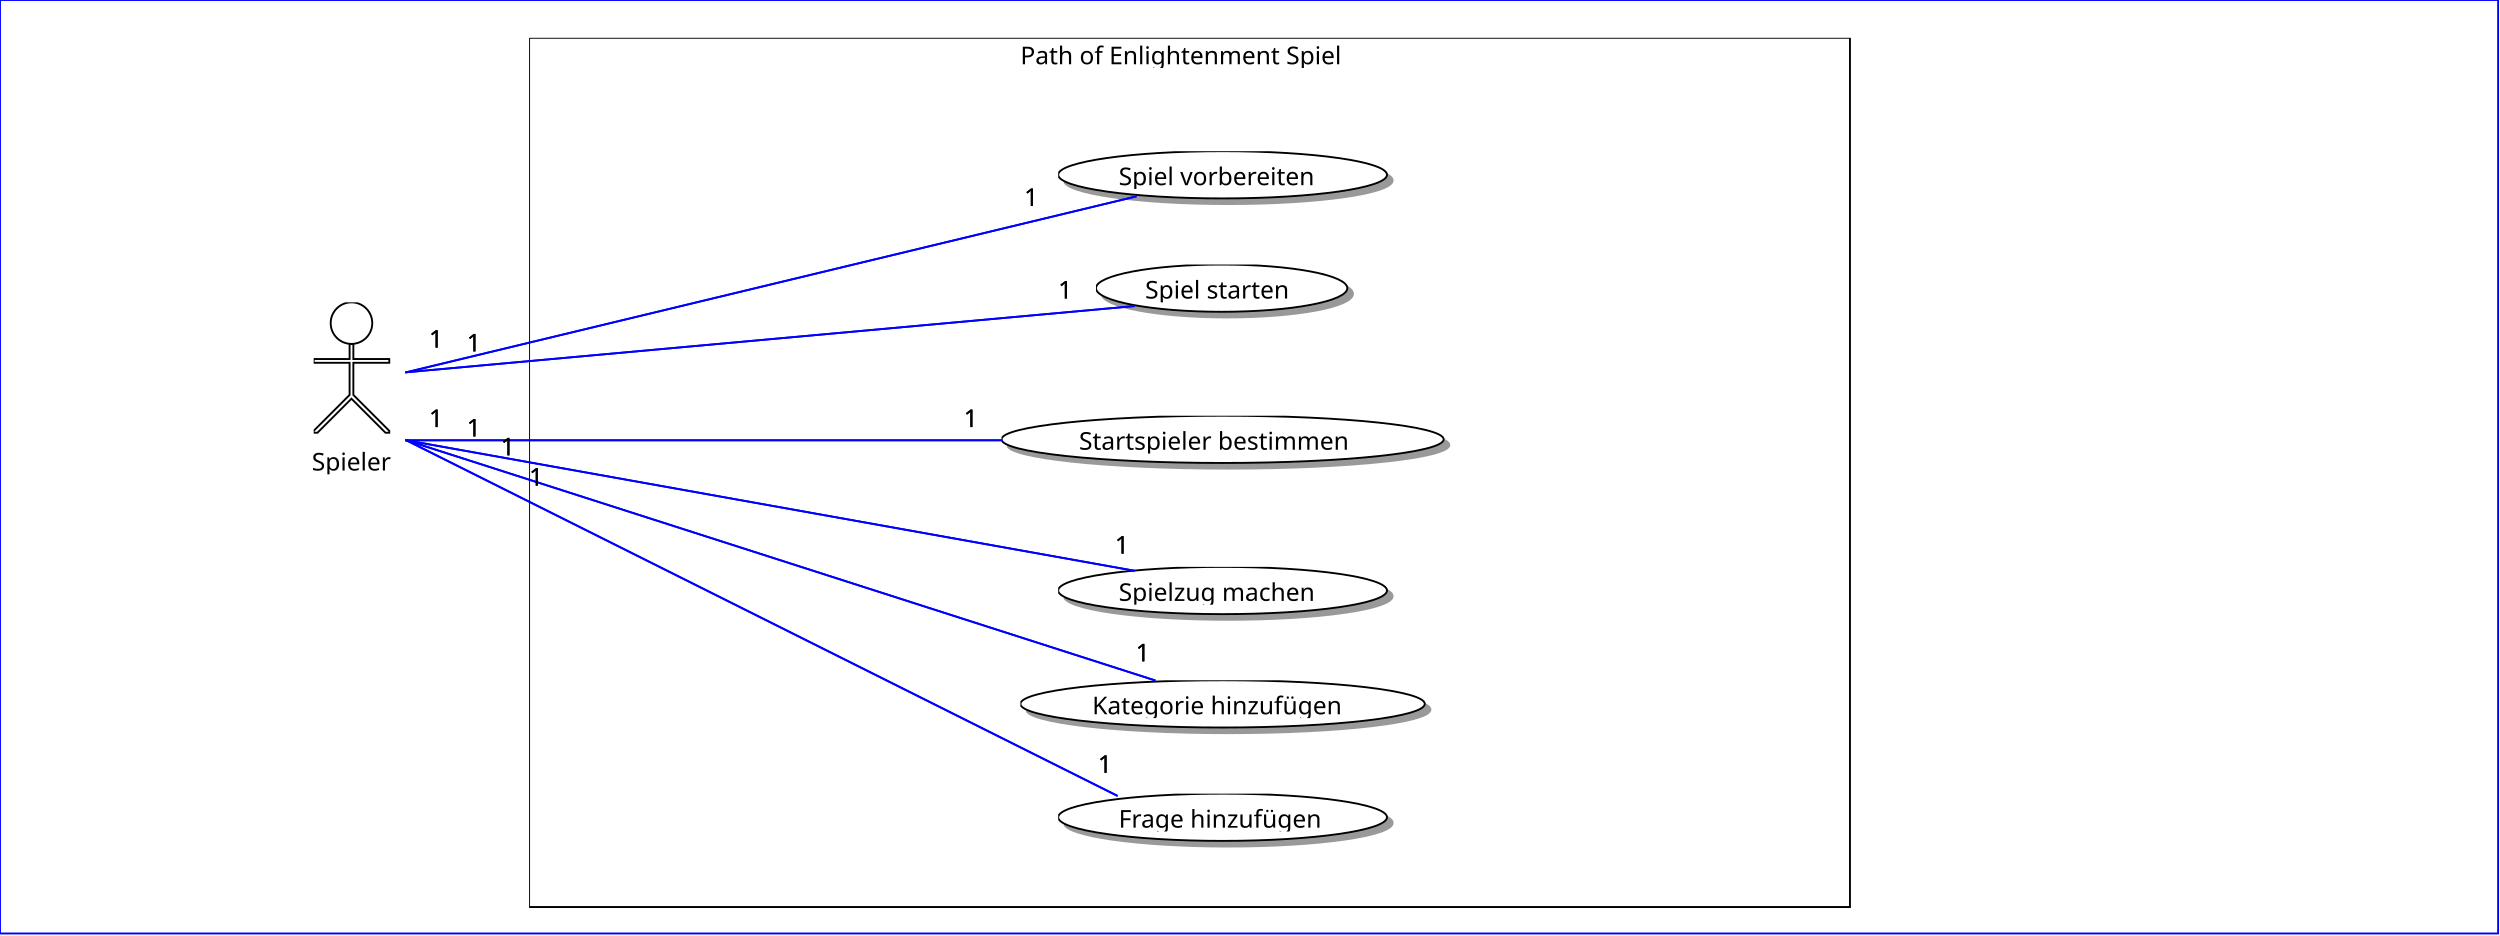
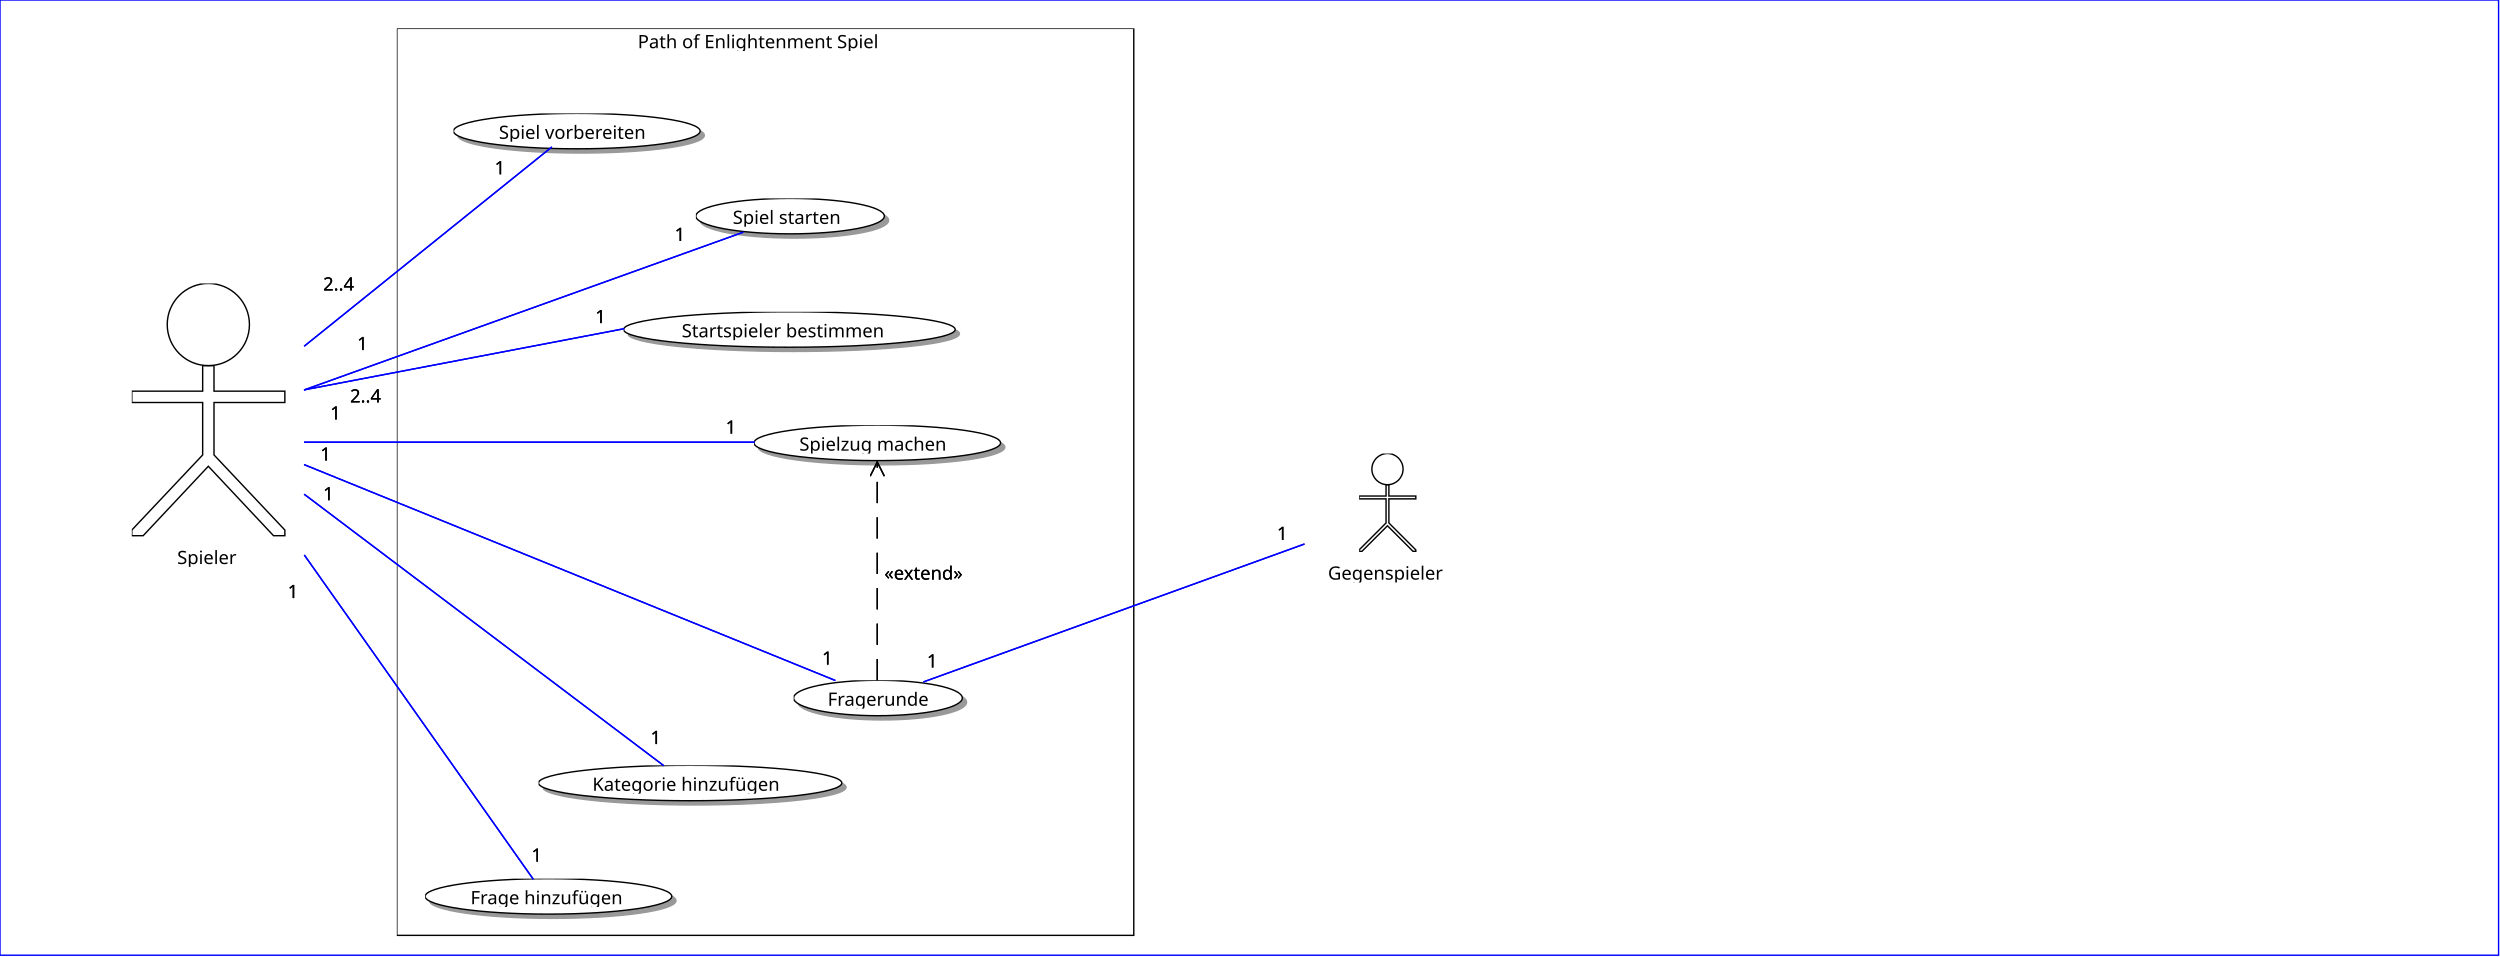
- <svg xmlns="http://www.w3.org/2000/svg" style="fill-opacity:1; color-rendering:auto; color-interpolation:auto; text-rendering:auto; stroke:black; stroke-linecap:square; stroke-miterlimit:10; shape-rendering:auto; stroke-opacity:1; fill:black; stroke-dasharray:none; font-weight:normal; stroke-width:1; font-family:'Dialog'; font-style:normal; stroke-linejoin:miter; font-size:12; stroke-dashoffset:0; image-rendering:auto;" width="1323" height="495">
+ <svg xmlns="http://www.w3.org/2000/svg" style="fill-opacity:1; color-rendering:auto; color-interpolation:auto; text-rendering:auto; stroke:black; stroke-linecap:square; stroke-miterlimit:10; shape-rendering:auto; stroke-opacity:1; fill:black; stroke-dasharray:none; font-weight:normal; stroke-width:1; font-family:'Dialog'; font-style:normal; stroke-linejoin:miter; font-size:12; stroke-dashoffset:0; image-rendering:auto;" width="1764" height="675">
  <defs id="genericDefs" />
  <g>
    <defs id="defs1">
      <clipPath clipPathUnits="userSpaceOnUse" id="clipPath1">
        <path d="M0 0 L12000 0 L12000 12000 L0 12000 L0 0 Z" />
      </clipPath>
      <clipPath clipPathUnits="userSpaceOnUse" id="clipPath2">
-         <path d="M166 160 L166 230 L208 230 L208 160 Z" />
+         <path d="M959 320 L959 390 L1001 390 L1001 320 Z" />
      </clipPath>
      <clipPath clipPathUnits="userSpaceOnUse" id="clipPath3">
-         <path d="M0 0 L0 15 L45 15 L45 0 Z" />
+         <path d="M12 0 L12 15 L98 15 L98 0 Z" />
      </clipPath>
      <clipPath clipPathUnits="userSpaceOnUse" id="clipPath4">
-         <path d="M280 20 L280 481 L980 481 L980 20 Z" />
+         <path d="M93 200 L93 379 L202 379 L202 200 Z" />
      </clipPath>
      <clipPath clipPathUnits="userSpaceOnUse" id="clipPath5">
-         <path d="M254 0 L254 15 L434 15 L434 0 Z" />
+         <path d="M40 0 L40 15 L85 15 L85 0 Z" />
      </clipPath>
      <clipPath clipPathUnits="userSpaceOnUse" id="clipPath6">
-         <path d="M560 80 L560 106 L735 106 L735 80 Z" />
+         <path d="M280 20 L280 661 L801 661 L801 20 Z" />
      </clipPath>
      <clipPath clipPathUnits="userSpaceOnUse" id="clipPath7">
-         <path d="M580 140 L580 166 L714 166 L714 140 Z" />
+         <path d="M164 0 L164 15 L344 15 L344 0 Z" />
      </clipPath>
      <clipPath clipPathUnits="userSpaceOnUse" id="clipPath8">
-         <path d="M530 220 L530 246 L765 246 L765 220 Z" />
+         <path d="M320 80 L320 106 L495 106 L495 80 Z" />
      </clipPath>
      <clipPath clipPathUnits="userSpaceOnUse" id="clipPath9">
-         <path d="M560 300 L560 326 L735 326 L735 300 Z" />
+         <path d="M440 220 L440 246 L675 246 L675 220 Z" />
      </clipPath>
      <clipPath clipPathUnits="userSpaceOnUse" id="clipPath10">
-         <path d="M540 360 L540 386 L755 386 L755 360 Z" />
+         <path d="M491 140 L491 166 L625 166 L625 140 Z" />
      </clipPath>
      <clipPath clipPathUnits="userSpaceOnUse" id="clipPath11">
-         <path d="M560 420 L560 446 L735 446 L735 420 Z" />
+         <path d="M300 620 L300 646 L475 646 L475 620 Z" />
      </clipPath>
      <clipPath clipPathUnits="userSpaceOnUse" id="clipPath12">
+         <path d="M380 540 L380 566 L595 566 L595 540 Z" />
+       </clipPath>
+       <clipPath clipPathUnits="userSpaceOnUse" id="clipPath13">
+         <path d="M560 480 L560 506 L680 506 L680 480 Z" />
+       </clipPath>
+       <clipPath clipPathUnits="userSpaceOnUse" id="clipPath14">
+         <path d="M532 300 L532 326 L707 326 L707 300 Z" />
+       </clipPath>
+       <clipPath clipPathUnits="userSpaceOnUse" id="clipPath15">
        <path d="M0 0 L0 15 L111 15 L111 0 Z" />
      </clipPath>
-       <clipPath clipPathUnits="userSpaceOnUse" id="clipPath13">
+       <clipPath clipPathUnits="userSpaceOnUse" id="clipPath16">
+         <path d="M1 0 L1 15 L154 15 L154 0 Z" />
+       </clipPath>
+       <clipPath clipPathUnits="userSpaceOnUse" id="clipPath17">
        <path d="M0 0 L0 15 L82 15 L82 0 Z" />
      </clipPath>
-       <clipPath clipPathUnits="userSpaceOnUse" id="clipPath14">
-         <path d="M1 0 L1 15 L154 15 L154 0 Z" />
-       </clipPath>
-       <clipPath clipPathUnits="userSpaceOnUse" id="clipPath15">
+       <clipPath clipPathUnits="userSpaceOnUse" id="clipPath18">
        <path d="M1 0 L1 15 L140 15 L140 0 Z" />
      </clipPath>
-       <clipPath clipPathUnits="userSpaceOnUse" id="clipPath16">
+       <clipPath clipPathUnits="userSpaceOnUse" id="clipPath19">
+         <path d="M0 0 L0 15 L72 15 L72 0 Z" />
+       </clipPath>
+       <clipPath clipPathUnits="userSpaceOnUse" id="clipPath20">
+         <path d="M0 0 L0 15 L24 15 L24 0 Z" />
+       </clipPath>
+       <clipPath clipPathUnits="userSpaceOnUse" id="clipPath21">
        <path d="M0 0 L0 15 L8 15 L8 0 Z" />
+       </clipPath>
+       <clipPath clipPathUnits="userSpaceOnUse" id="clipPath22">
+         <path d="M0 0 L0 15 L7 15 L7 0 Z" />
+       </clipPath>
+       <clipPath clipPathUnits="userSpaceOnUse" id="clipPath23">
+         <path d="M614 326 L614 337 L625 337 L625 326 Z" />
+       </clipPath>
+       <clipPath clipPathUnits="userSpaceOnUse" id="clipPath24">
+         <path d="M0 0 L0 15 L61 15 L61 0 Z" />
      </clipPath>
    </defs>
    <g style="fill:white; stroke:white;">
-       <rect x="0" y="0" width="1323" style="clip-path:url(#clipPath1); stroke:none;" height="495" />
-       <rect x="0" y="0" width="1322" style="clip-path:url(#clipPath1); fill:none; stroke:blue;" height="494" />
-       <polygon style="clip-path:url(#clipPath2); stroke:none;" points=" 187 182 187 190 206 190 206 192 187 192 187 209 206 228 206 229 204 229 186 211 168 229 166 229 166 228 185 209 185 192 166 192 166 190 185 190 185 182 187 182" />
-       <circle style="clip-path:url(#clipPath2); stroke:none;" r="11.5" cx="186.5" cy="171.5" />
-       <polygon style="fill:none; clip-path:url(#clipPath2); stroke:black;" points=" 187 182 187 190 206 190 206 192 187 192 187 209 206 228 206 229 204 229 186 211 168 229 166 229 166 228 185 209 185 192 166 192 166 190 185 190 185 182 187 182" />
-       <circle style="clip-path:url(#clipPath2); fill:none; stroke:black;" r="11" cx="186" cy="171" />
-       <text x="0" y="13" transform="translate(165,236)" style="font-size:13; clip-path:url(#clipPath3); fill:black; stroke:none;" xml:space="preserve">Spieler</text>
-       <rect x="280" y="20" width="700" style="clip-path:url(#clipPath4); stroke:none;" height="461" />
-       <rect x="280" y="20" width="699" style="clip-path:url(#clipPath4); fill:none; stroke:black;" height="460" />
-       <text x="254" y="13" transform="translate(286,21)" style="font-size:13; clip-path:url(#clipPath5); fill:black; stroke:none;" xml:space="preserve">Path of Enlightenment Spiel</text>
-       <ellipse transform="translate(3,3)" style="clip-path:url(#clipPath6); fill:rgb(153,153,153); stroke:none;" rx="87" cx="647" ry="12.5" cy="92.5" />
-       <ellipse transform="translate(3,3)" style="clip-path:url(#clipPath6); fill:none; stroke:rgb(153,153,153);" rx="87" cx="647" ry="12.5" cy="92.5" />
-       <ellipse transform="translate(3,3)" style="clip-path:url(#clipPath7); fill:rgb(153,153,153); stroke:none;" rx="66.5" cx="646.5" ry="12.5" cy="152.5" />
-       <ellipse transform="translate(3,3)" style="clip-path:url(#clipPath7); fill:none; stroke:rgb(153,153,153);" rx="66.5" cx="646.5" ry="12.5" cy="152.5" />
-       <ellipse transform="translate(3,3)" style="clip-path:url(#clipPath8); fill:rgb(153,153,153); stroke:none;" rx="117" cx="647" ry="12.5" cy="232.5" />
-       <ellipse transform="translate(3,3)" style="clip-path:url(#clipPath8); fill:none; stroke:rgb(153,153,153);" rx="117" cx="647" ry="12.5" cy="232.5" />
-       <ellipse transform="translate(3,3)" style="clip-path:url(#clipPath9); fill:rgb(153,153,153); stroke:none;" rx="87" cx="647" ry="12.5" cy="312.5" />
-       <ellipse transform="translate(3,3)" style="clip-path:url(#clipPath9); fill:none; stroke:rgb(153,153,153);" rx="87" cx="647" ry="12.5" cy="312.5" />
-       <ellipse transform="translate(3,3)" style="clip-path:url(#clipPath10); fill:rgb(153,153,153); stroke:none;" rx="107" cx="647" ry="12.5" cy="372.5" />
-       <ellipse transform="translate(3,3)" style="clip-path:url(#clipPath10); fill:none; stroke:rgb(153,153,153);" rx="107" cx="647" ry="12.5" cy="372.5" />
-       <ellipse transform="translate(3,3)" style="clip-path:url(#clipPath11); fill:rgb(153,153,153); stroke:none;" rx="87" cx="647" ry="12.5" cy="432.5" />
-       <ellipse transform="translate(3,3)" style="clip-path:url(#clipPath11); fill:none; stroke:rgb(153,153,153);" rx="87" cx="647" ry="12.5" cy="432.5" />
-       <ellipse style="clip-path:url(#clipPath6); stroke:none;" rx="87" cx="647" ry="12.5" cy="92.5" />
-       <ellipse style="clip-path:url(#clipPath6); fill:none; stroke:black;" rx="87" cx="647" ry="12.5" cy="92.5" />
-       <text x="0" y="13" transform="translate(592,85)" style="font-size:13; clip-path:url(#clipPath12); fill:black; stroke:none;" xml:space="preserve">Spiel vorbereiten</text>
-       <ellipse style="clip-path:url(#clipPath7); stroke:none;" rx="66.5" cx="646.5" ry="12.5" cy="152.5" />
-       <ellipse style="clip-path:url(#clipPath7); fill:none; stroke:black;" rx="66.5" cx="646.5" ry="12.5" cy="152.5" />
-       <text x="0" y="13" transform="translate(606,145)" style="font-size:13; clip-path:url(#clipPath13); fill:black; stroke:none;" xml:space="preserve">Spiel starten</text>
-       <ellipse style="clip-path:url(#clipPath8); stroke:none;" rx="117" cx="647" ry="12.5" cy="232.5" />
-       <ellipse style="clip-path:url(#clipPath8); fill:none; stroke:black;" rx="117" cx="647" ry="12.5" cy="232.5" />
-       <text x="1" y="13" transform="translate(570,225)" style="font-size:13; clip-path:url(#clipPath14); fill:black; stroke:none;" xml:space="preserve">Startspieler bestimmen</text>
-       <ellipse style="clip-path:url(#clipPath9); stroke:none;" rx="87" cx="647" ry="12.5" cy="312.5" />
-       <ellipse style="clip-path:url(#clipPath9); fill:none; stroke:black;" rx="87" cx="647" ry="12.5" cy="312.5" />
-       <text x="0" y="13" transform="translate(592,305)" style="font-size:13; clip-path:url(#clipPath12); fill:black; stroke:none;" xml:space="preserve">Spielzug machen</text>
-       <ellipse style="clip-path:url(#clipPath10); stroke:none;" rx="107" cx="647" ry="12.5" cy="372.5" />
-       <ellipse style="clip-path:url(#clipPath10); fill:none; stroke:black;" rx="107" cx="647" ry="12.5" cy="372.5" />
-       <text x="1" y="13" transform="translate(577,365)" style="font-size:13; clip-path:url(#clipPath15); fill:black; stroke:none;" xml:space="preserve">Kategorie hinzufügen</text>
-       <ellipse style="clip-path:url(#clipPath11); stroke:none;" rx="87" cx="647" ry="12.5" cy="432.5" />
-       <ellipse style="clip-path:url(#clipPath11); fill:none; stroke:black;" rx="87" cx="647" ry="12.5" cy="432.5" />
-       <text x="0" y="13" transform="translate(592,425)" style="font-size:13; clip-path:url(#clipPath12); fill:black; stroke:none;" xml:space="preserve">Frage hinzufügen</text>
-       <path d="M215 197 L601 104" style="fill:none; clip-path:url(#clipPath1); stroke:blue;" />
-       <text x="0" y="13" transform="translate(227,171)" style="font-size:13; clip-path:url(#clipPath16); fill:black; stroke:none;" xml:space="preserve">1</text>
-       <text x="0" y="13" transform="translate(542,96)" style="font-size:13; clip-path:url(#clipPath16); fill:black; stroke:none;" xml:space="preserve">1</text>
-       <path d="M215 197 L601 104" style="fill:none; clip-path:url(#clipPath1); stroke:blue;" />
-       <text x="0" y="13" transform="translate(227,171)" style="font-size:13; clip-path:url(#clipPath16); fill:black; stroke:none;" xml:space="preserve">1</text>
-       <text x="0" y="13" transform="translate(542,96)" style="font-size:13; clip-path:url(#clipPath16); fill:black; stroke:none;" xml:space="preserve">1</text>
-       <path d="M215 197 L600 162" style="fill:none; clip-path:url(#clipPath1); stroke:blue;" />
-       <text x="0" y="13" transform="translate(247,173)" style="font-size:13; clip-path:url(#clipPath16); fill:black; stroke:none;" xml:space="preserve">1</text>
-       <text x="0" y="13" transform="translate(560,145)" style="font-size:13; clip-path:url(#clipPath16); fill:black; stroke:none;" xml:space="preserve">1</text>
-       <path d="M215 197 L600 162" style="fill:none; clip-path:url(#clipPath1); stroke:blue;" />
-       <text x="0" y="13" transform="translate(247,173)" style="font-size:13; clip-path:url(#clipPath16); fill:black; stroke:none;" xml:space="preserve">1</text>
-       <text x="0" y="13" transform="translate(560,145)" style="font-size:13; clip-path:url(#clipPath16); fill:black; stroke:none;" xml:space="preserve">1</text>
-       <path d="M215 233 L530 233" style="fill:none; clip-path:url(#clipPath1); stroke:blue;" />
-       <text x="0" y="13" transform="translate(227,213)" style="font-size:13; clip-path:url(#clipPath16); fill:black; stroke:none;" xml:space="preserve">1</text>
-       <text x="0" y="13" transform="translate(510,213)" style="font-size:13; clip-path:url(#clipPath16); fill:black; stroke:none;" xml:space="preserve">1</text>
-       <path d="M215 233 L530 233" style="fill:none; clip-path:url(#clipPath1); stroke:blue;" />
-       <text x="0" y="13" transform="translate(227,213)" style="font-size:13; clip-path:url(#clipPath16); fill:black; stroke:none;" xml:space="preserve">1</text>
-       <text x="0" y="13" transform="translate(510,213)" style="font-size:13; clip-path:url(#clipPath16); fill:black; stroke:none;" xml:space="preserve">1</text>
-       <path d="M215 233 L600 302" style="fill:none; clip-path:url(#clipPath1); stroke:blue;" />
-       <text x="0" y="13" transform="translate(247,218)" style="font-size:13; clip-path:url(#clipPath16); fill:black; stroke:none;" xml:space="preserve">1</text>
-       <text x="0" y="13" transform="translate(590,280)" style="font-size:13; clip-path:url(#clipPath16); fill:black; stroke:none;" xml:space="preserve">1</text>
-       <path d="M215 233 L600 302" style="fill:none; clip-path:url(#clipPath1); stroke:blue;" />
-       <text x="0" y="13" transform="translate(247,218)" style="font-size:13; clip-path:url(#clipPath16); fill:black; stroke:none;" xml:space="preserve">1</text>
-       <text x="0" y="13" transform="translate(590,280)" style="font-size:13; clip-path:url(#clipPath16); fill:black; stroke:none;" xml:space="preserve">1</text>
-       <path d="M215 233 L611 360" style="fill:none; clip-path:url(#clipPath1); stroke:blue;" />
-       <text x="0" y="13" transform="translate(265,228)" style="font-size:13; clip-path:url(#clipPath16); fill:black; stroke:none;" xml:space="preserve">1</text>
-       <text x="0" y="13" transform="translate(601,337)" style="font-size:13; clip-path:url(#clipPath16); fill:black; stroke:none;" xml:space="preserve">1</text>
-       <path d="M215 233 L611 360" style="fill:none; clip-path:url(#clipPath1); stroke:blue;" />
-       <text x="0" y="13" transform="translate(265,228)" style="font-size:13; clip-path:url(#clipPath16); fill:black; stroke:none;" xml:space="preserve">1</text>
-       <text x="0" y="13" transform="translate(601,337)" style="font-size:13; clip-path:url(#clipPath16); fill:black; stroke:none;" xml:space="preserve">1</text>
-       <path d="M215 233 L591 421" style="fill:none; clip-path:url(#clipPath1); stroke:blue;" />
-       <text x="0" y="13" transform="translate(280,244)" style="font-size:13; clip-path:url(#clipPath16); fill:black; stroke:none;" xml:space="preserve">1</text>
-       <text x="0" y="13" transform="translate(581,396)" style="font-size:13; clip-path:url(#clipPath16); fill:black; stroke:none;" xml:space="preserve">1</text>
-       <path d="M215 233 L591 421" style="fill:none; clip-path:url(#clipPath1); stroke:blue;" />
-       <text x="0" y="13" transform="translate(280,244)" style="font-size:13; clip-path:url(#clipPath16); fill:black; stroke:none;" xml:space="preserve">1</text>
-       <text x="0" y="13" transform="translate(581,396)" style="font-size:13; clip-path:url(#clipPath16); fill:black; stroke:none;" xml:space="preserve">1</text>
+       <rect x="0" y="0" width="1764" style="clip-path:url(#clipPath1); stroke:none;" height="675" />
+       <rect x="0" y="0" width="1763" style="clip-path:url(#clipPath1); fill:none; stroke:blue;" height="674" />
+       <polygon style="clip-path:url(#clipPath2); stroke:none;" points=" 980 342 980 350 999 350 999 352 980 352 980 369 999 388 999 389 997 389 979 371 961 389 959 389 959 388 978 369 978 352 959 352 959 350 978 350 978 342 980 342" />
+       <circle style="clip-path:url(#clipPath2); stroke:none;" r="11.5" cx="979.5" cy="331.5" />
+       <polygon style="fill:none; clip-path:url(#clipPath2); stroke:black;" points=" 980 342 980 350 999 350 999 352 980 352 980 369 999 388 999 389 997 389 979 371 961 389 959 389 959 388 978 369 978 352 959 352 959 350 978 350 978 342 980 342" />
+       <circle style="clip-path:url(#clipPath2); fill:none; stroke:black;" r="11" cx="979" cy="331" />
+       <text x="12" y="13" transform="translate(925,396)" style="font-size:13; clip-path:url(#clipPath3); fill:black; stroke:none;" xml:space="preserve">Gegenspieler</text>
+       <polygon style="clip-path:url(#clipPath4); stroke:none;" points=" 151 258 151 276 201 276 201 284 151 284 151 321 201 374 201 378 193 378 147 329 101 378 93 378 93 374 143 321 143 284 93 284 93 276 143 276 143 258 151 258" />
+       <circle style="clip-path:url(#clipPath4); stroke:none;" r="29.5" cx="147.5" cy="229.5" />
+       <polygon style="fill:none; clip-path:url(#clipPath4); stroke:black;" points=" 151 258 151 276 201 276 201 284 151 284 151 321 201 374 201 378 193 378 147 329 101 378 93 378 93 374 143 321 143 284 93 284 93 276 143 276 143 258 151 258" />
+       <circle style="clip-path:url(#clipPath4); fill:none; stroke:black;" r="29" cx="147" cy="229" />
+       <text x="40" y="13" transform="translate(85,385)" style="font-size:13; clip-path:url(#clipPath5); fill:black; stroke:none;" xml:space="preserve">Spieler</text>
+       <rect x="280" y="20" width="521" style="clip-path:url(#clipPath6); stroke:none;" height="641" />
+       <rect x="280" y="20" width="520" style="clip-path:url(#clipPath6); fill:none; stroke:black;" height="640" />
+       <text x="164" y="13" transform="translate(286,21)" style="font-size:13; clip-path:url(#clipPath7); fill:black; stroke:none;" xml:space="preserve">Path of Enlightenment Spiel</text>
+       <ellipse transform="translate(3,3)" style="clip-path:url(#clipPath8); fill:rgb(153,153,153); stroke:none;" rx="87" cx="407" ry="12.5" cy="92.5" />
+       <ellipse transform="translate(3,3)" style="clip-path:url(#clipPath8); fill:none; stroke:rgb(153,153,153);" rx="87" cx="407" ry="12.5" cy="92.5" />
+       <ellipse transform="translate(3,3)" style="clip-path:url(#clipPath9); fill:rgb(153,153,153); stroke:none;" rx="117" cx="557" ry="12.5" cy="232.5" />
+       <ellipse transform="translate(3,3)" style="clip-path:url(#clipPath9); fill:none; stroke:rgb(153,153,153);" rx="117" cx="557" ry="12.5" cy="232.5" />
+       <ellipse transform="translate(3,3)" style="clip-path:url(#clipPath10); fill:rgb(153,153,153); stroke:none;" rx="66.5" cx="557.5" ry="12.5" cy="152.5" />
+       <ellipse transform="translate(3,3)" style="clip-path:url(#clipPath10); fill:none; stroke:rgb(153,153,153);" rx="66.5" cx="557.5" ry="12.5" cy="152.5" />
+       <ellipse transform="translate(3,3)" style="clip-path:url(#clipPath11); fill:rgb(153,153,153); stroke:none;" rx="87" cx="387" ry="12.5" cy="632.5" />
+       <ellipse transform="translate(3,3)" style="clip-path:url(#clipPath11); fill:none; stroke:rgb(153,153,153);" rx="87" cx="387" ry="12.5" cy="632.5" />
+       <ellipse transform="translate(3,3)" style="clip-path:url(#clipPath12); fill:rgb(153,153,153); stroke:none;" rx="107" cx="487" ry="12.5" cy="552.5" />
+       <ellipse transform="translate(3,3)" style="clip-path:url(#clipPath12); fill:none; stroke:rgb(153,153,153);" rx="107" cx="487" ry="12.5" cy="552.5" />
+       <ellipse transform="translate(3,3)" style="clip-path:url(#clipPath13); fill:rgb(153,153,153); stroke:none;" rx="59.5" cx="619.5" ry="12.5" cy="492.5" />
+       <ellipse transform="translate(3,3)" style="clip-path:url(#clipPath13); fill:none; stroke:rgb(153,153,153);" rx="59.5" cx="619.5" ry="12.5" cy="492.5" />
+       <ellipse transform="translate(3,3)" style="clip-path:url(#clipPath14); fill:rgb(153,153,153); stroke:none;" rx="87" cx="619" ry="12.5" cy="312.5" />
+       <ellipse transform="translate(3,3)" style="clip-path:url(#clipPath14); fill:none; stroke:rgb(153,153,153);" rx="87" cx="619" ry="12.5" cy="312.5" />
+       <ellipse style="clip-path:url(#clipPath8); stroke:none;" rx="87" cx="407" ry="12.5" cy="92.5" />
+       <ellipse style="clip-path:url(#clipPath8); fill:none; stroke:black;" rx="87" cx="407" ry="12.5" cy="92.5" />
+       <text x="0" y="13" transform="translate(352,85)" style="font-size:13; clip-path:url(#clipPath15); fill:black; stroke:none;" xml:space="preserve">Spiel vorbereiten</text>
+       <ellipse style="clip-path:url(#clipPath9); stroke:none;" rx="117" cx="557" ry="12.5" cy="232.5" />
+       <ellipse style="clip-path:url(#clipPath9); fill:none; stroke:black;" rx="117" cx="557" ry="12.5" cy="232.5" />
+       <text x="1" y="13" transform="translate(480,225)" style="font-size:13; clip-path:url(#clipPath16); fill:black; stroke:none;" xml:space="preserve">Startspieler bestimmen</text>
+       <ellipse style="clip-path:url(#clipPath10); stroke:none;" rx="66.5" cx="557.5" ry="12.5" cy="152.5" />
+       <ellipse style="clip-path:url(#clipPath10); fill:none; stroke:black;" rx="66.5" cx="557.5" ry="12.5" cy="152.5" />
+       <text x="0" y="13" transform="translate(517,145)" style="font-size:13; clip-path:url(#clipPath17); fill:black; stroke:none;" xml:space="preserve">Spiel starten</text>
+       <ellipse style="clip-path:url(#clipPath11); stroke:none;" rx="87" cx="387" ry="12.5" cy="632.5" />
+       <ellipse style="clip-path:url(#clipPath11); fill:none; stroke:black;" rx="87" cx="387" ry="12.5" cy="632.5" />
+       <text x="0" y="13" transform="translate(332,625)" style="font-size:13; clip-path:url(#clipPath15); fill:black; stroke:none;" xml:space="preserve">Frage hinzufügen</text>
+       <ellipse style="clip-path:url(#clipPath12); stroke:none;" rx="107" cx="487" ry="12.5" cy="552.5" />
+       <ellipse style="clip-path:url(#clipPath12); fill:none; stroke:black;" rx="107" cx="487" ry="12.5" cy="552.5" />
+       <text x="1" y="13" transform="translate(417,545)" style="font-size:13; clip-path:url(#clipPath18); fill:black; stroke:none;" xml:space="preserve">Kategorie hinzufügen</text>
+       <ellipse style="clip-path:url(#clipPath13); stroke:none;" rx="59.5" cx="619.5" ry="12.5" cy="492.5" />
+       <ellipse style="clip-path:url(#clipPath13); fill:none; stroke:black;" rx="59.5" cx="619.5" ry="12.5" cy="492.5" />
+       <text x="0" y="13" transform="translate(584,485)" style="font-size:13; clip-path:url(#clipPath19); fill:black; stroke:none;" xml:space="preserve">Fragerunde</text>
+       <ellipse style="clip-path:url(#clipPath14); stroke:none;" rx="87" cx="619" ry="12.5" cy="312.5" />
+       <ellipse style="clip-path:url(#clipPath14); fill:none; stroke:black;" rx="87" cx="619" ry="12.5" cy="312.5" />
+       <text x="0" y="13" transform="translate(564,305)" style="font-size:13; clip-path:url(#clipPath15); fill:black; stroke:none;" xml:space="preserve">Spielzug machen</text>
+       <path d="M215 244 L389 104" style="fill:none; clip-path:url(#clipPath1); stroke:blue;" />
+       <text x="0" y="13" transform="translate(228,192)" style="font-size:13; clip-path:url(#clipPath20); fill:black; stroke:none;" xml:space="preserve">2..4</text>
+       <text x="0" y="13" transform="translate(349,110)" style="font-size:13; clip-path:url(#clipPath21); fill:black; stroke:none;" xml:space="preserve">1</text>
+       <path d="M215 244 L389 104" style="fill:none; clip-path:url(#clipPath1); stroke:blue;" />
+       <text x="0" y="13" transform="translate(228,192)" style="font-size:13; clip-path:url(#clipPath20); fill:black; stroke:none;" xml:space="preserve">2..4</text>
+       <text x="0" y="13" transform="translate(349,110)" style="font-size:13; clip-path:url(#clipPath21); fill:black; stroke:none;" xml:space="preserve">1</text>
+       <path d="M215 275 L524 164" style="fill:none; clip-path:url(#clipPath1); stroke:blue;" />
+       <text x="0" y="13" transform="translate(252,234)" style="font-size:13; clip-path:url(#clipPath22); fill:black; stroke:none;" xml:space="preserve">1</text>
+       <text x="0" y="13" transform="translate(476,157)" style="font-size:13; clip-path:url(#clipPath21); fill:black; stroke:none;" xml:space="preserve">1</text>
+       <path d="M215 275 L524 164" style="fill:none; clip-path:url(#clipPath1); stroke:blue;" />
+       <text x="0" y="13" transform="translate(252,234)" style="font-size:13; clip-path:url(#clipPath22); fill:black; stroke:none;" xml:space="preserve">1</text>
+       <text x="0" y="13" transform="translate(476,157)" style="font-size:13; clip-path:url(#clipPath21); fill:black; stroke:none;" xml:space="preserve">1</text>
+       <path d="M215 275 L440 232" style="fill:none; clip-path:url(#clipPath1); stroke:blue;" />
+       <text x="0" y="13" transform="translate(247,271)" style="font-size:13; clip-path:url(#clipPath20); fill:black; stroke:none;" xml:space="preserve">2..4</text>
+       <text x="0" y="13" transform="translate(420,215)" style="font-size:13; clip-path:url(#clipPath21); fill:black; stroke:none;" xml:space="preserve">1</text>
+       <path d="M215 275 L440 232" style="fill:none; clip-path:url(#clipPath1); stroke:blue;" />
+       <text x="0" y="13" transform="translate(247,271)" style="font-size:13; clip-path:url(#clipPath20); fill:black; stroke:none;" xml:space="preserve">2..4</text>
+       <text x="0" y="13" transform="translate(420,215)" style="font-size:13; clip-path:url(#clipPath21); fill:black; stroke:none;" xml:space="preserve">1</text>
+       <path d="M215 312 L532 312" style="fill:none; clip-path:url(#clipPath1); stroke:blue;" />
+       <text x="0" y="13" transform="translate(233,283)" style="font-size:13; clip-path:url(#clipPath21); fill:black; stroke:none;" xml:space="preserve">1</text>
+       <text x="0" y="13" transform="translate(512,293)" style="font-size:13; clip-path:url(#clipPath21); fill:black; stroke:none;" xml:space="preserve">1</text>
+       <path d="M215 312 L532 312" style="fill:none; clip-path:url(#clipPath1); stroke:blue;" />
+       <text x="0" y="13" transform="translate(233,283)" style="font-size:13; clip-path:url(#clipPath21); fill:black; stroke:none;" xml:space="preserve">1</text>
+       <text x="0" y="13" transform="translate(512,293)" style="font-size:13; clip-path:url(#clipPath21); fill:black; stroke:none;" xml:space="preserve">1</text>
+       <path d="M215 349 L468 540" style="fill:none; clip-path:url(#clipPath1); stroke:blue;" />
+       <text x="0" y="13" transform="translate(228,340)" style="font-size:13; clip-path:url(#clipPath21); fill:black; stroke:none;" xml:space="preserve">1</text>
+       <text x="0" y="13" transform="translate(459,512)" style="font-size:13; clip-path:url(#clipPath21); fill:black; stroke:none;" xml:space="preserve">1</text>
+       <path d="M215 349 L468 540" style="fill:none; clip-path:url(#clipPath1); stroke:blue;" />
+       <text x="0" y="13" transform="translate(228,340)" style="font-size:13; clip-path:url(#clipPath21); fill:black; stroke:none;" xml:space="preserve">1</text>
+       <text x="0" y="13" transform="translate(459,512)" style="font-size:13; clip-path:url(#clipPath21); fill:black; stroke:none;" xml:space="preserve">1</text>
+       <path d="M215 392 L376 620" style="fill:none; clip-path:url(#clipPath1); stroke:blue;" />
+       <text x="0" y="13" transform="translate(203,409)" style="font-size:13; clip-path:url(#clipPath21); fill:black; stroke:none;" xml:space="preserve">1</text>
+       <text x="0" y="13" transform="translate(375,595)" style="font-size:13; clip-path:url(#clipPath21); fill:black; stroke:none;" xml:space="preserve">1</text>
+       <path d="M215 392 L376 620" style="fill:none; clip-path:url(#clipPath1); stroke:blue;" />
+       <text x="0" y="13" transform="translate(203,409)" style="font-size:13; clip-path:url(#clipPath21); fill:black; stroke:none;" xml:space="preserve">1</text>
+       <text x="0" y="13" transform="translate(375,595)" style="font-size:13; clip-path:url(#clipPath21); fill:black; stroke:none;" xml:space="preserve">1</text>
+     </g>
+     <g style="font-size:13; stroke-dasharray:15,10; stroke-linecap:butt;">
+       <path d="M619 480 L619 325" style="fill:none; clip-path:url(#clipPath1);" />
+       <polygon points=" 619 326 614 336 619 326 624 336 619 326" style="stroke-dasharray:none; clip-path:url(#clipPath23); stroke-linecap:square; stroke:none;" />
+       <polygon points=" 619 326 614 336 619 326 624 336 619 326" style="fill:none; stroke-dasharray:none; clip-path:url(#clipPath23); stroke-linecap:square;" />
+       <text x="0" y="13" transform="translate(624,396)" style="stroke-linecap:square; clip-path:url(#clipPath24); stroke-dasharray:none; stroke:none;" xml:space="preserve">«extend»</text>
+       <path d="M619 480 L619 325" style="fill:none; clip-path:url(#clipPath1);" />
+       <polygon points=" 619 326 614 336 619 326 624 336 619 326" style="stroke-dasharray:none; clip-path:url(#clipPath23); stroke-linecap:square; stroke:none;" />
+       <polygon points=" 619 326 614 336 619 326 624 336 619 326" style="fill:none; stroke-dasharray:none; clip-path:url(#clipPath23); stroke-linecap:square;" />
+       <text x="0" y="13" transform="translate(624,396)" style="stroke-linecap:square; clip-path:url(#clipPath24); stroke-dasharray:none; stroke:none;" xml:space="preserve">«extend»</text>
+     </g>
+     <g style="fill:blue; font-size:13; stroke:blue;">
+       <path d="M215 328 L589 480" style="fill:none; clip-path:url(#clipPath1);" />
+       <text x="0" y="13" transform="translate(226,312)" style="clip-path:url(#clipPath21); fill:black; stroke:none;" xml:space="preserve">1</text>
+       <text x="0" y="13" transform="translate(580,456)" style="clip-path:url(#clipPath21); fill:black; stroke:none;" xml:space="preserve">1</text>
+       <path d="M215 328 L589 480" style="fill:none; clip-path:url(#clipPath1);" />
+       <text x="0" y="13" transform="translate(226,312)" style="clip-path:url(#clipPath21); fill:black; stroke:none;" xml:space="preserve">1</text>
+       <text x="0" y="13" transform="translate(580,456)" style="clip-path:url(#clipPath21); fill:black; stroke:none;" xml:space="preserve">1</text>
+       <path d="M920 384 L652 481" style="fill:none; clip-path:url(#clipPath1);" />
+       <text x="0" y="13" transform="translate(901,368)" style="clip-path:url(#clipPath21); fill:black; stroke:none;" xml:space="preserve">1</text>
+       <text x="0" y="13" transform="translate(654,458)" style="clip-path:url(#clipPath21); fill:black; stroke:none;" xml:space="preserve">1</text>
+       <path d="M920 384 L652 481" style="fill:none; clip-path:url(#clipPath1);" />
+       <text x="0" y="13" transform="translate(901,368)" style="clip-path:url(#clipPath21); fill:black; stroke:none;" xml:space="preserve">1</text>
+       <text x="0" y="13" transform="translate(654,458)" style="clip-path:url(#clipPath21); fill:black; stroke:none;" xml:space="preserve">1</text>
    </g>
  </g>
</svg>
